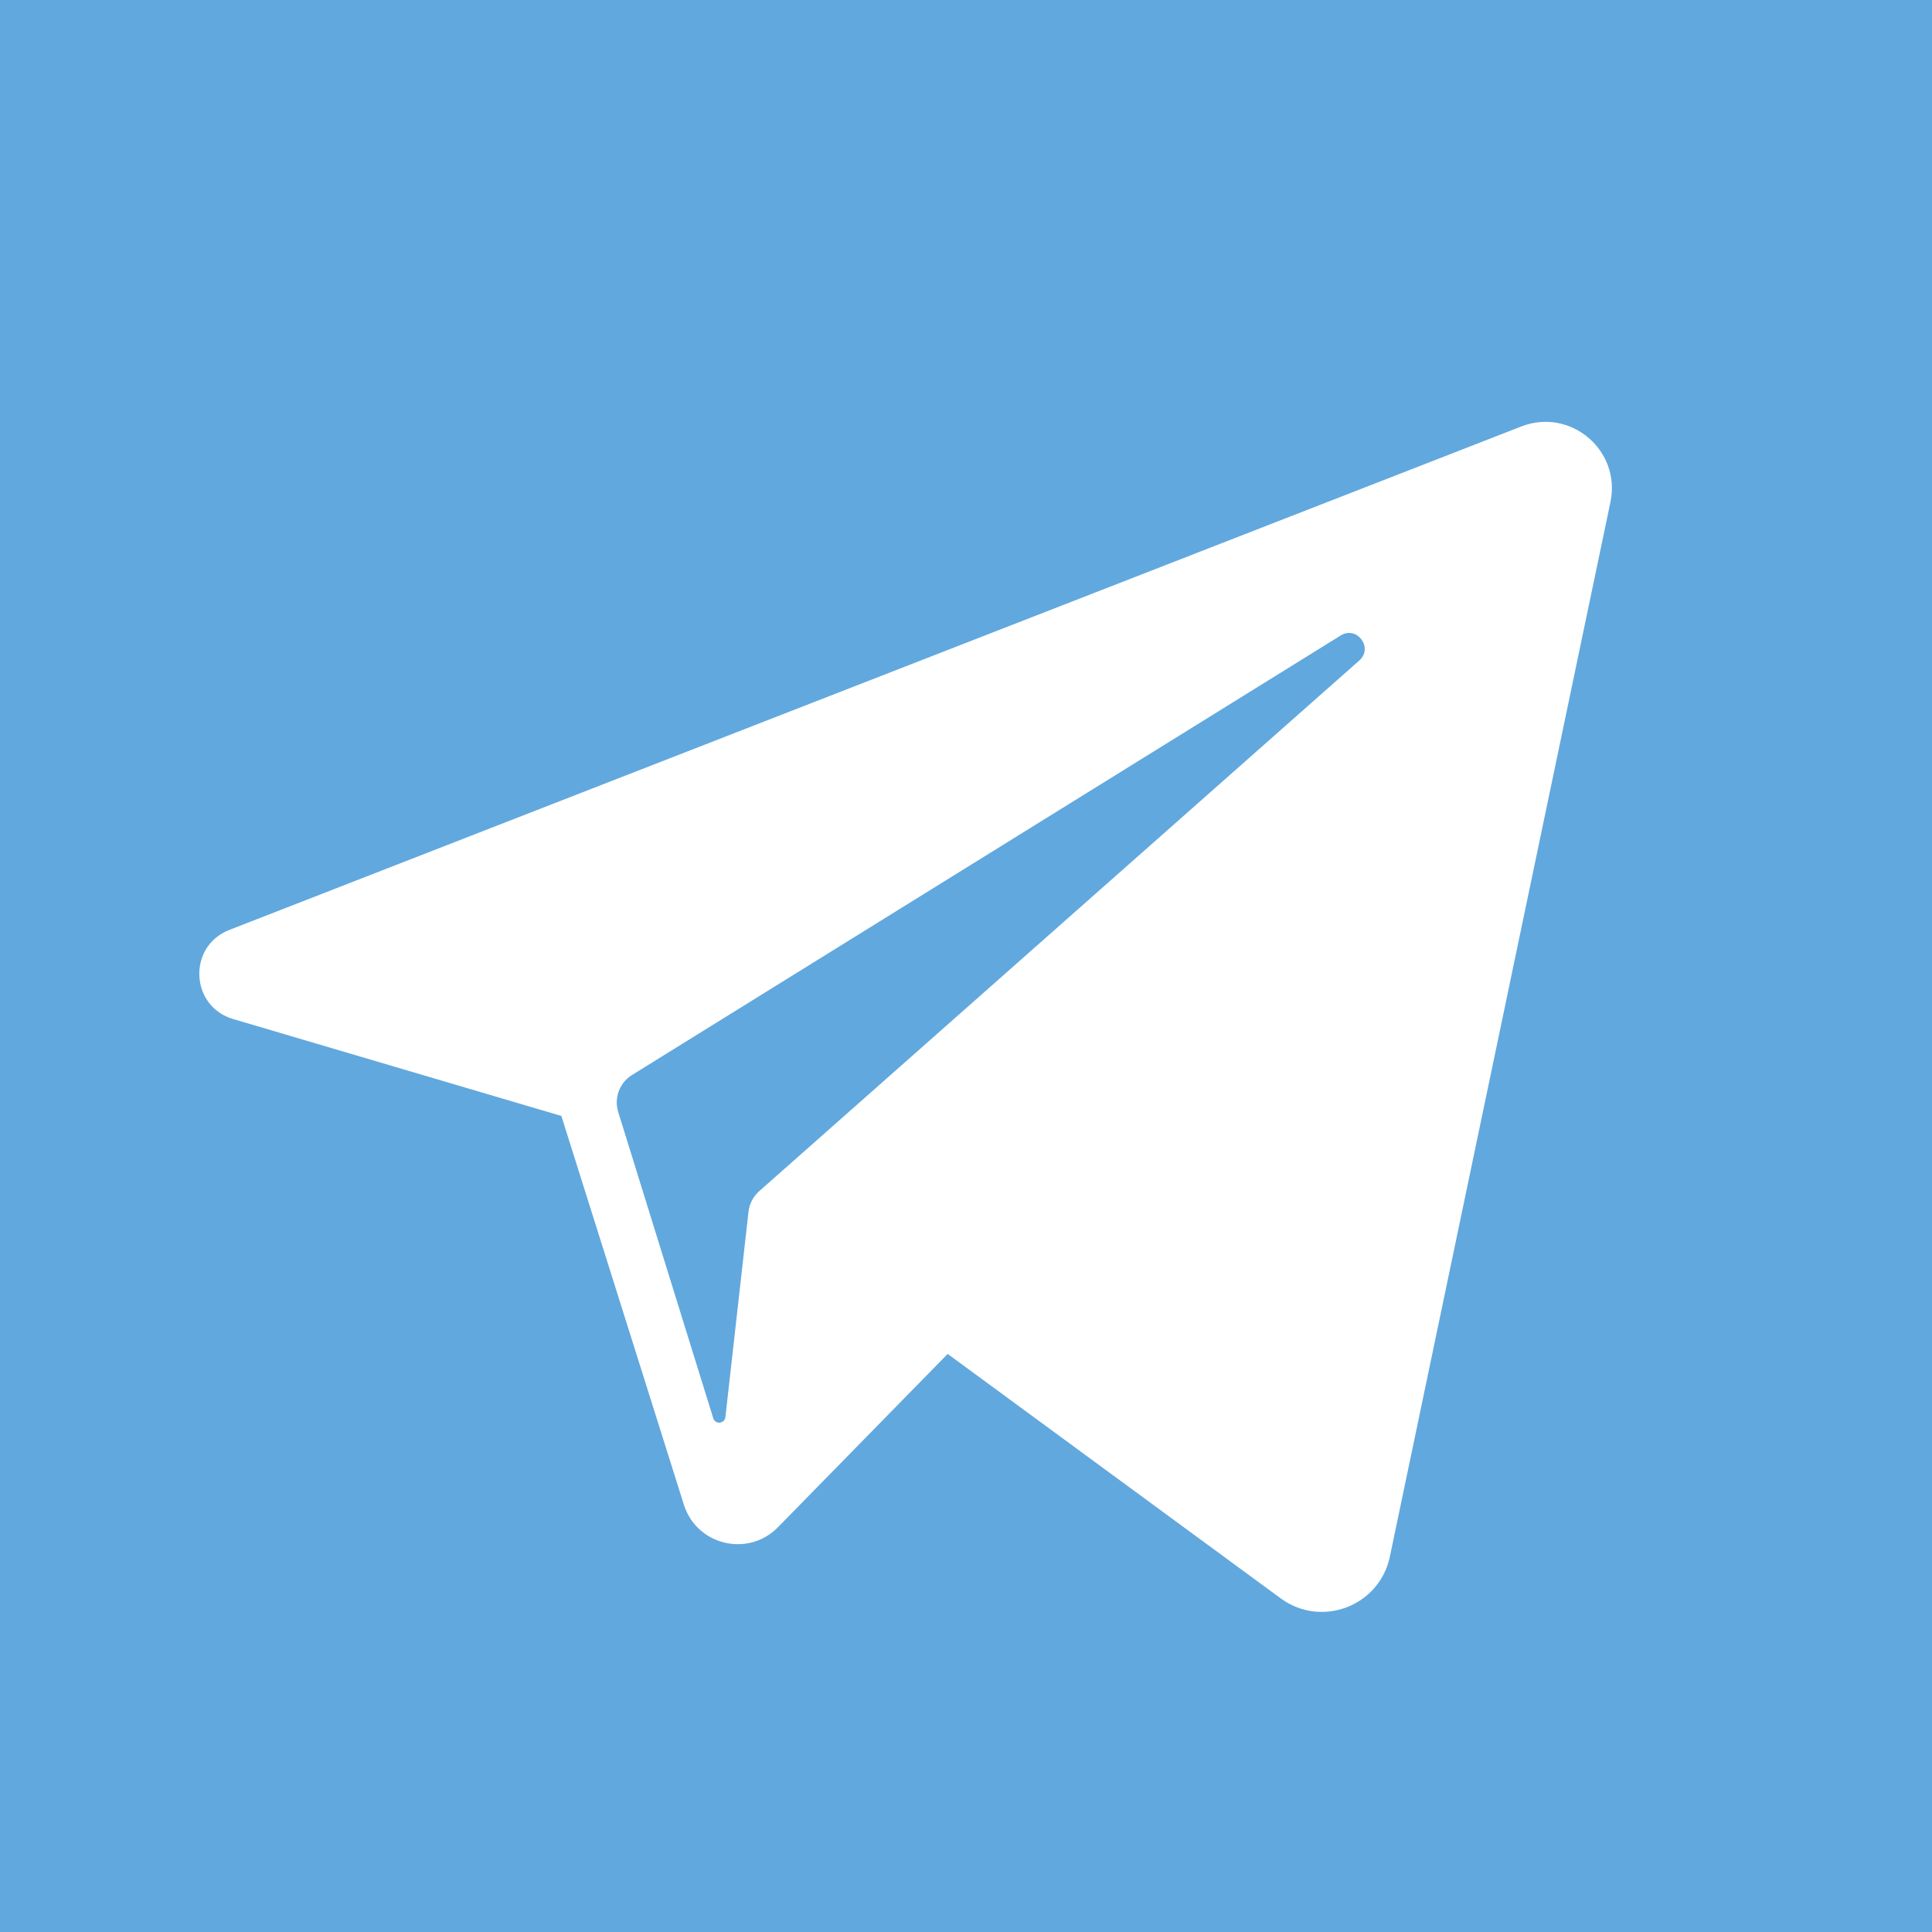
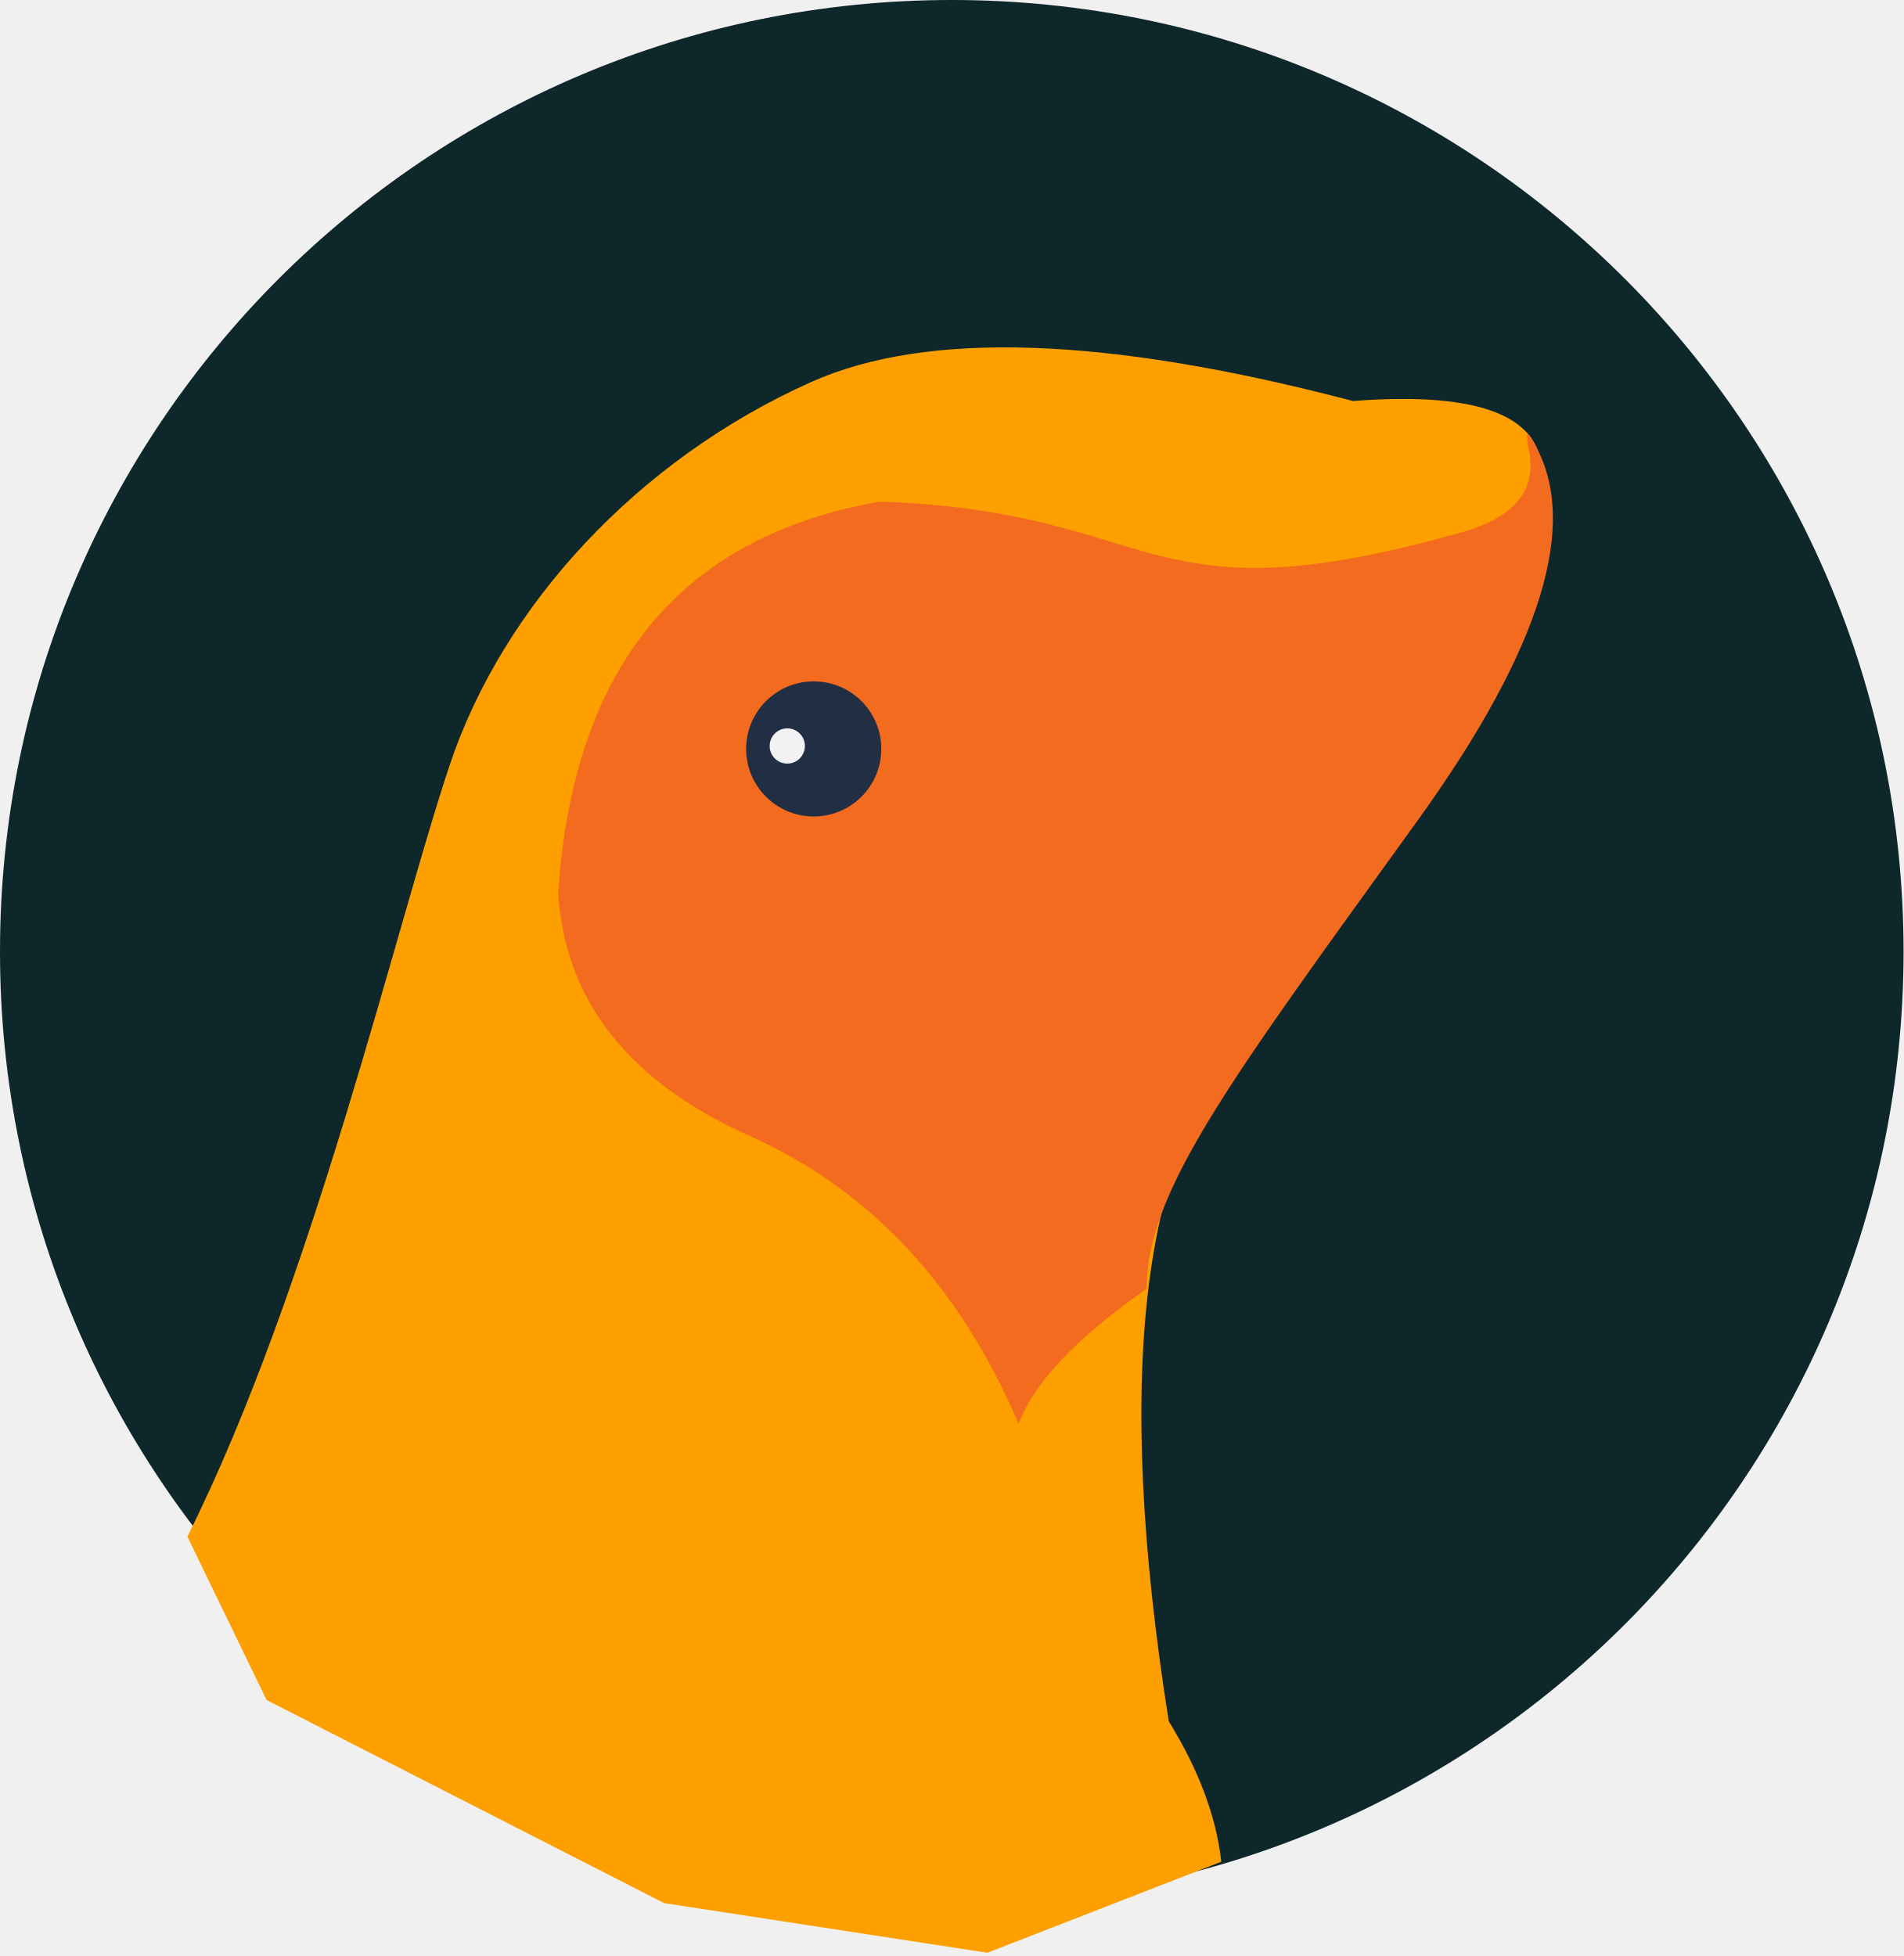
- <svg xmlns="http://www.w3.org/2000/svg" version="1.1" id="Capa_1" x="0px" y="0px" viewBox="0 0 455.731 455.731" style="enable-background:new 0 0 455.731 455.731;" xml:space="preserve">
-   <g>
-     <rect x="0" y="0" style="fill:#61A8DE;" width="455.731" height="455.731" />
-     <path style="fill:#FFFFFF;" d="M358.844,100.6L54.091,219.359c-9.871,3.847-9.273,18.012,0.888,21.012l77.441,22.868l28.901,91.706   c3.019,9.579,15.158,12.483,22.185,5.308l40.039-40.882l78.56,57.665c9.614,7.057,23.306,1.814,25.747-9.859l52.031-248.76   C382.431,106.232,370.443,96.08,358.844,100.6z M320.636,155.806L179.08,280.984c-1.411,1.248-2.309,2.975-2.519,4.847   l-5.45,48.448c-0.178,1.58-2.389,1.789-2.861,0.271l-22.423-72.253c-1.027-3.308,0.312-6.892,3.255-8.717l167.163-103.676   C320.089,147.518,324.025,152.81,320.636,155.806z" />
+ <svg xmlns="http://www.w3.org/2000/svg" viewBox="0 0 324 333" version="1.1">
+   <g id="Page-1" stroke="none" stroke-width="1" fill="none" fill-rule="evenodd">
+     <g id="Artboard" transform="translate(-17, -17)">
+       <g id="Group" transform="translate(17, 17)">
+         <circle id="Oval" fill="#0E272B" cx="162" cy="162" r="162" />
+         <path d="M207.873,316.953 C207.035,309.327 204.054,301.356 198.932,293.041 C189.624,234.274 194.253,195.286 212.818,176.076 C240.666,147.262 268.936,92.343 261.782,76.766 C259.17,69.695 248.67,66.864 230.28,68.271 C188.55,57.292 157.818,56.213 138.082,65.033 C108.479,78.264 85.631,103.174 76.582,130.127 C67.533,157.08 53.184,219.027 31.891,261.596 L45.377,289.418 L113.051,324 L168.062,332.447 L207.873,316.953 Z" id="Path" fill="#FE9F00" />
+         <circle id="Oval" cx="162" cy="162" r="162" />
+         <path d="" id="Path-2" stroke="#979797" />
+         <path d="M261.003,75.252 C269.038,88.828 262.453,110.326 241.248,139.747 C209.441,183.879 195.154,202.73 195.154,219.415 C183.187,227.788 175.93,235.455 173.383,242.416 C163.361,218.907 148.092,202.559 127.576,193.373 C107.06,184.187 96.202,170.432 95,152.108 C97.548,113.544 115.809,91.308 149.783,85.399 C197.783,87.055 193.998,105.945 247.7,90.916 C257.768,88.392 261.901,83.416 260.1,75.989 C259.73,73.544 260.031,73.298 261.003,75.252 Z" id="Path-3" fill="#F36B1F" />
+         <circle id="Oval" fill="#212E44" cx="138.5" cy="127.5" r="11.5" />
+         <circle id="Oval" fill="#F2F2F5" cx="134" cy="127" r="3" />
+       </g>
+     </g>
  </g>
-   <g>
- </g>
-   <g>
- </g>
-   <g>
- </g>
-   <g>
- </g>
-   <g>
- </g>
-   <g>
- </g>
-   <g>
- </g>
-   <g>
- </g>
-   <g>
- </g>
-   <g>
- </g>
-   <g>
- </g>
-   <g>
- </g>
-   <g>
- </g>
-   <g>
- </g>
-   <g>
- </g>
</svg>
